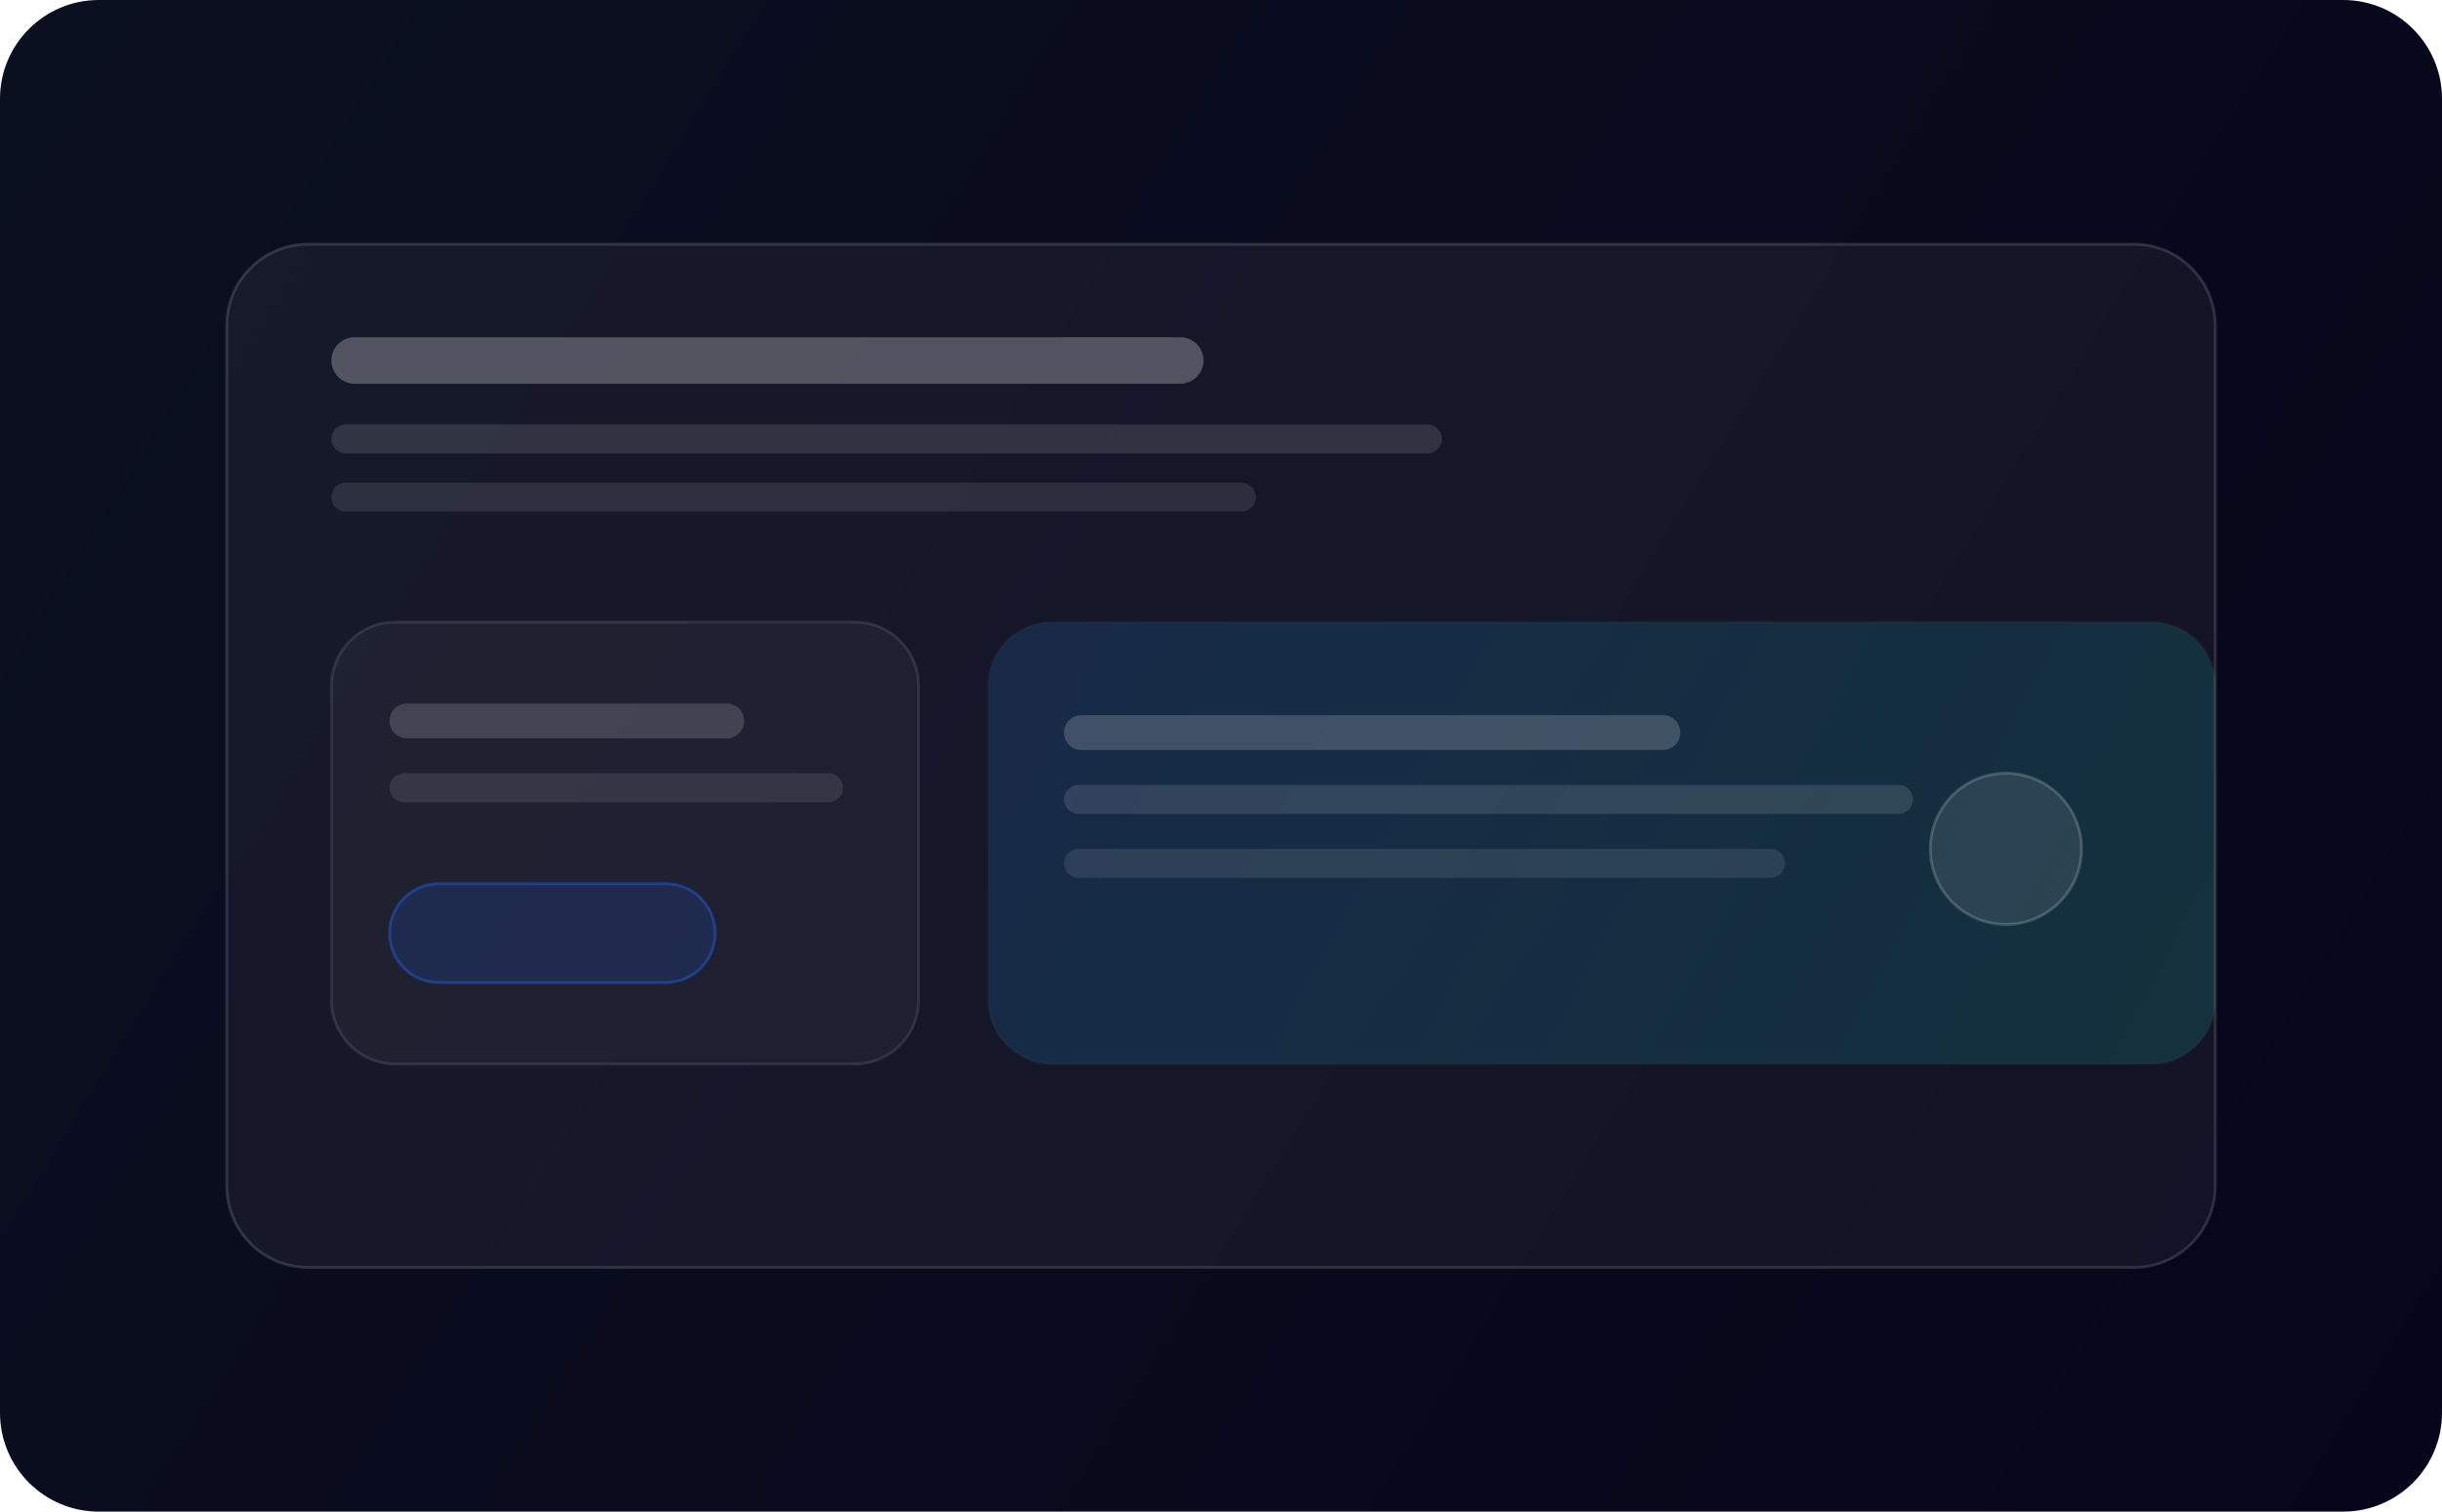
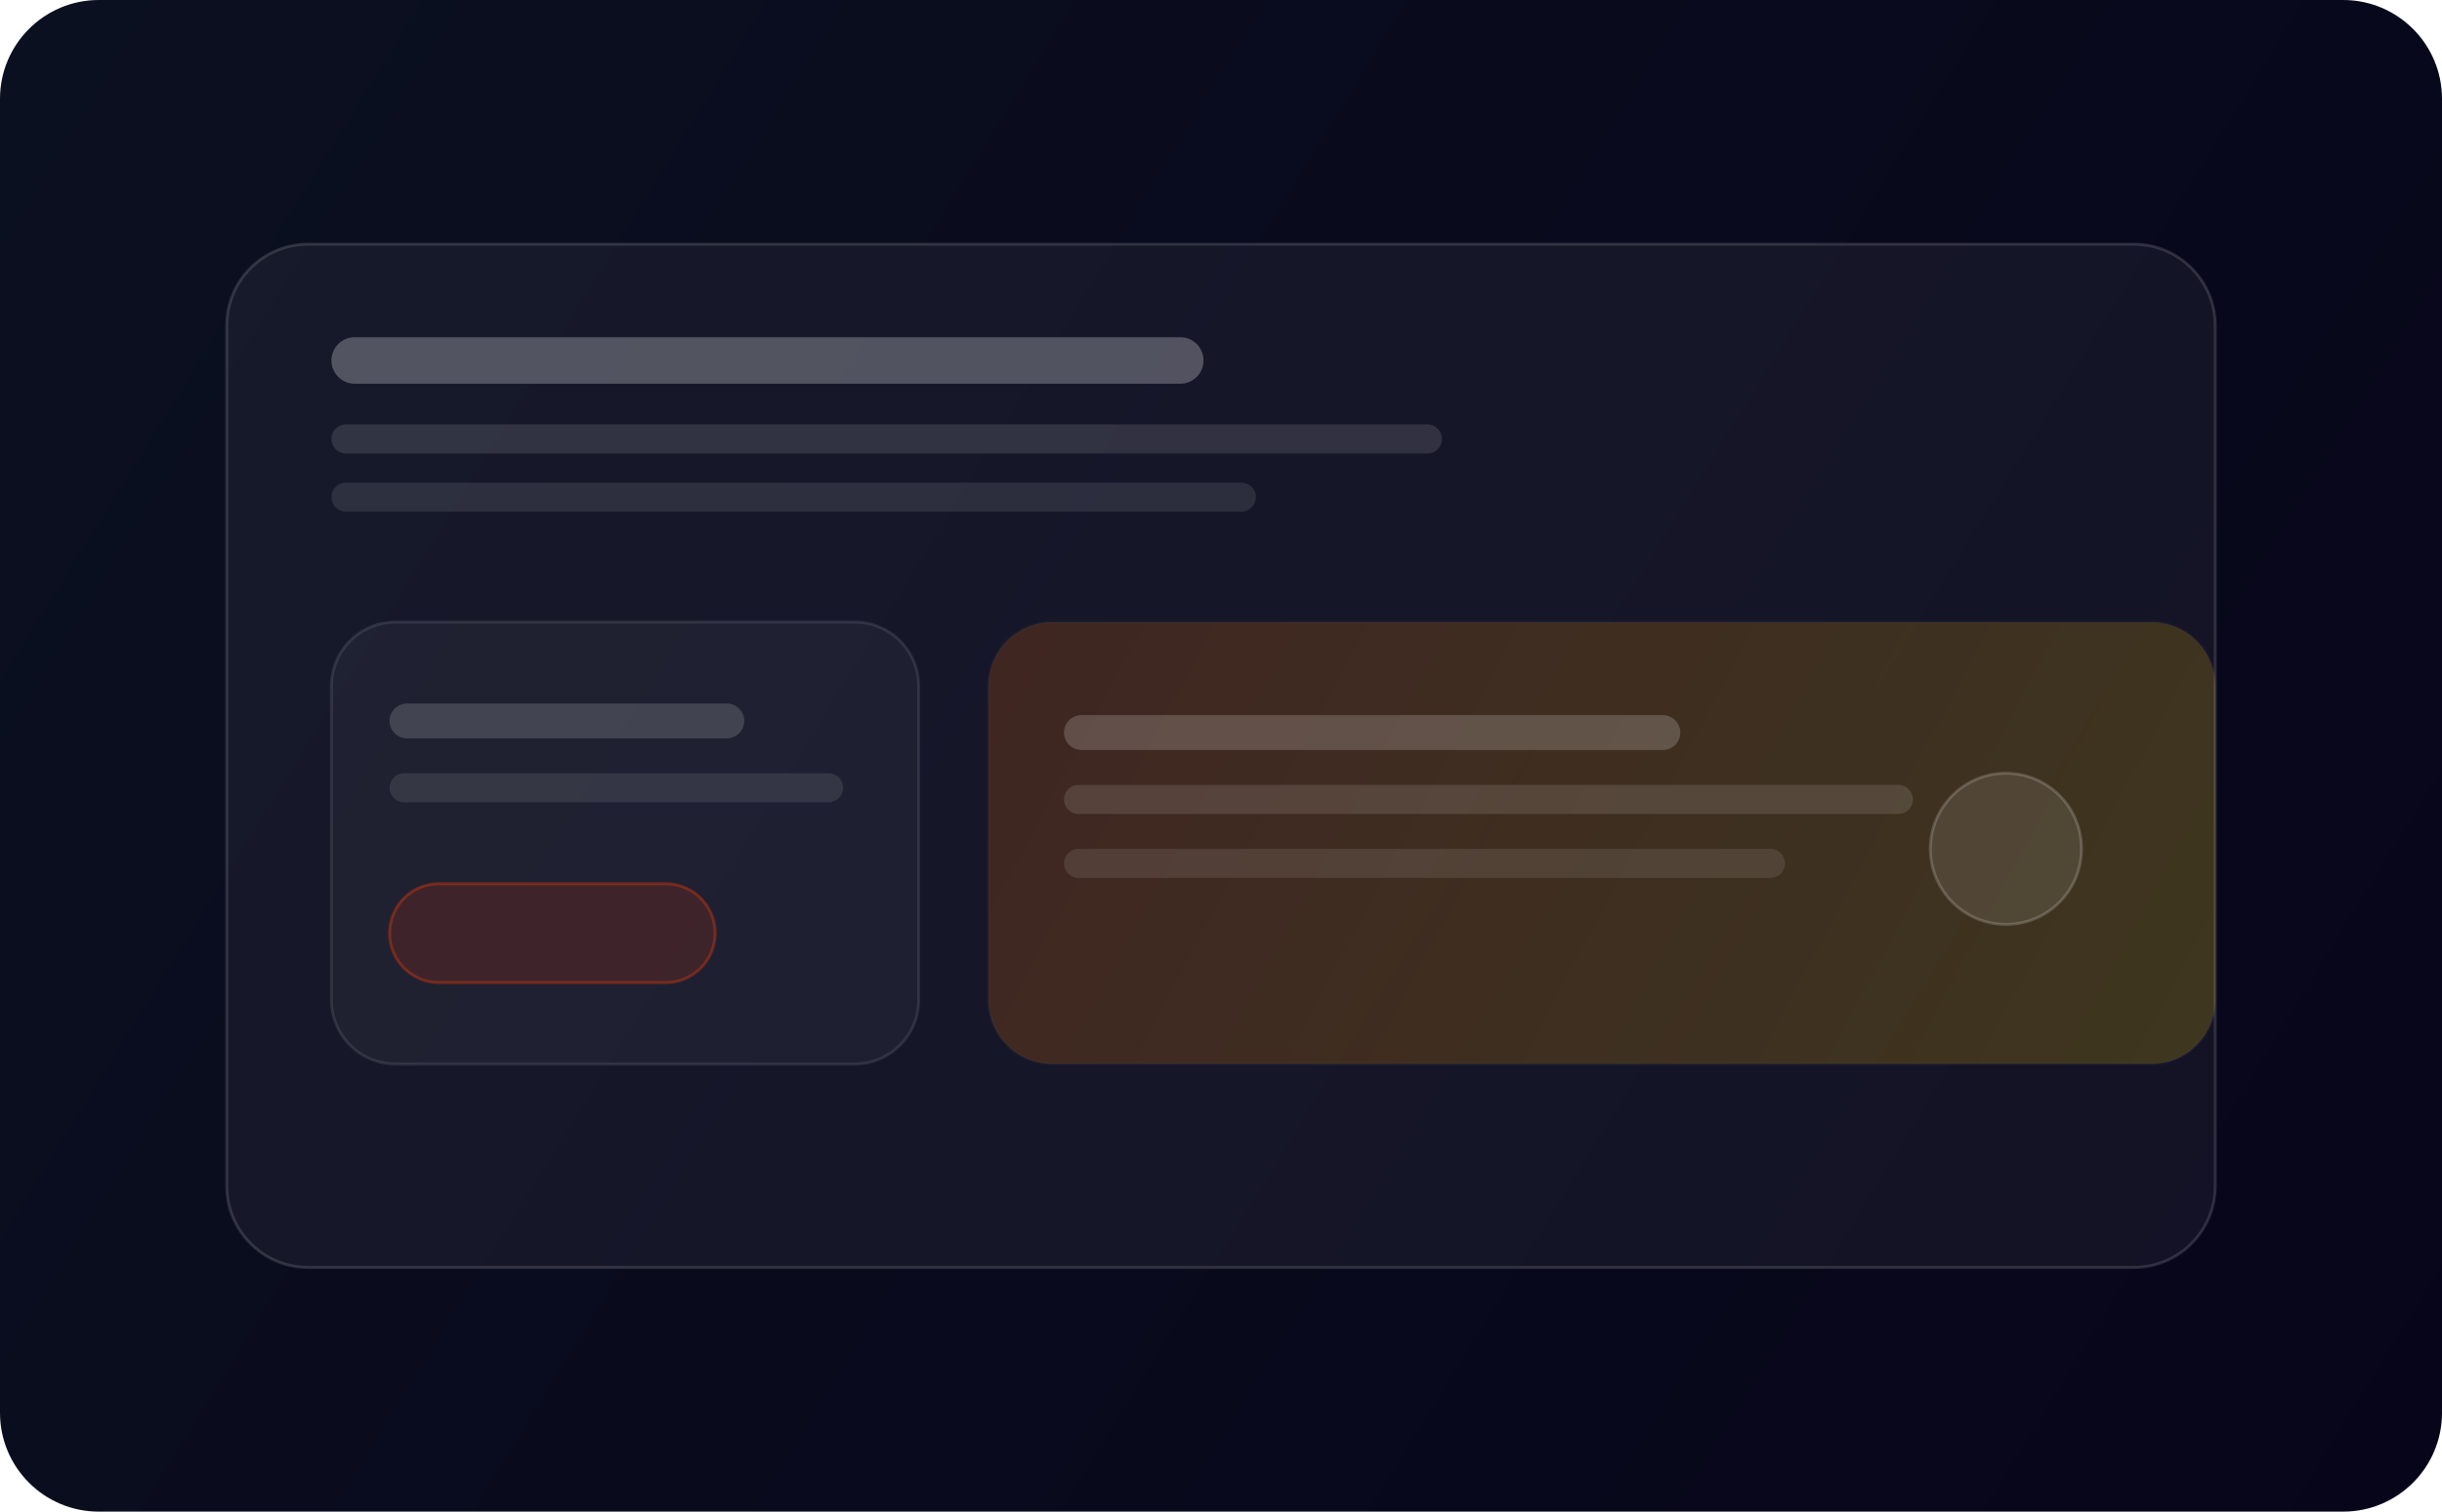
<svg xmlns="http://www.w3.org/2000/svg" width="840" height="520" viewBox="0 0 840 520" fill="none" role="img" aria-label="Web UI preview">
  <defs>
    <linearGradient id="bg" x1="0" y1="0" x2="840" y2="520" gradientUnits="userSpaceOnUse">
      <stop stop-color="#0B1020" />
      <stop offset="1" stop-color="#07051A" />
    </linearGradient>
    <linearGradient id="acc" x1="160" y1="130" x2="720" y2="430" gradientUnits="userSpaceOnUse">
-       <stop stop-color="#2563EB" />
-       <stop offset="1" stop-color="#14B8A6" />
+       <stop stop-color="#FF3D00" />
+       <stop offset="1" stop-color="#FFD400" />
    </linearGradient>
  </defs>
  <rect width="840" height="520" rx="34" fill="url(#bg)" />
  <rect x="78" y="84" width="684" height="352" rx="28" fill="rgba(255,255,255,0.05)" stroke="rgba(255,255,255,0.14)" />
  <rect x="114" y="116" width="300" height="16" rx="8" fill="rgba(255,255,255,0.26)" />
  <rect x="114" y="146" width="382" height="10" rx="5" fill="rgba(255,255,255,0.12)" />
  <rect x="114" y="166" width="318" height="10" rx="5" fill="rgba(255,255,255,0.10)" />
  <rect x="114" y="214" width="202" height="152" rx="22" fill="rgba(255,255,255,0.04)" stroke="rgba(255,255,255,0.10)" />
  <rect x="134" y="242" width="122" height="12" rx="6" fill="rgba(255,255,255,0.16)" />
  <rect x="134" y="266" width="156" height="10" rx="5" fill="rgba(255,255,255,0.10)" />
-   <rect x="134" y="304" width="112" height="34" rx="17" fill="rgba(37,99,235,0.16)" stroke="rgba(37,99,235,0.42)" />
+   <rect x="134" y="304" width="112" height="34" rx="17" fill="rgba(255,61,0,0.14)" stroke="rgba(255,61,0,0.34)" />
  <rect x="340" y="214" width="422" height="152" rx="22" fill="url(#acc)" opacity="0.18" stroke="rgba(255,255,255,0.14)" />
  <rect x="366" y="246" width="212" height="12" rx="6" fill="rgba(255,255,255,0.18)" />
  <rect x="366" y="270" width="292" height="10" rx="5" fill="rgba(255,255,255,0.12)" />
  <rect x="366" y="292" width="248" height="10" rx="5" fill="rgba(255,255,255,0.10)" />
  <circle cx="690" cy="292" r="26" fill="rgba(255,255,255,0.10)" stroke="rgba(255,255,255,0.18)" />
</svg>
